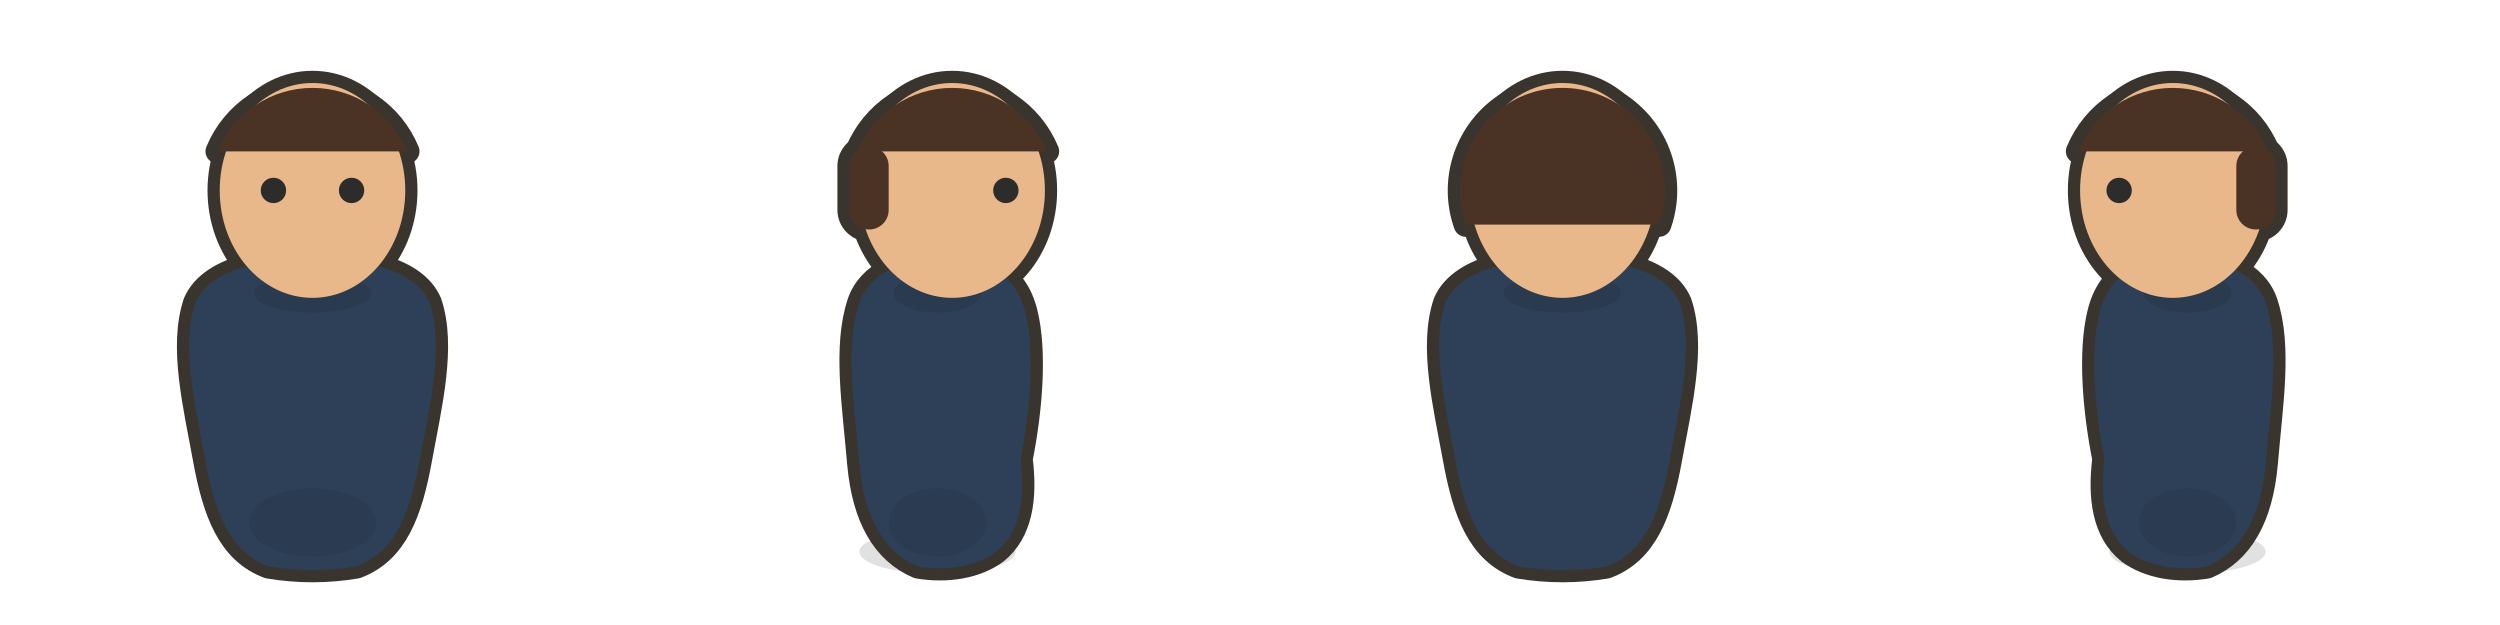
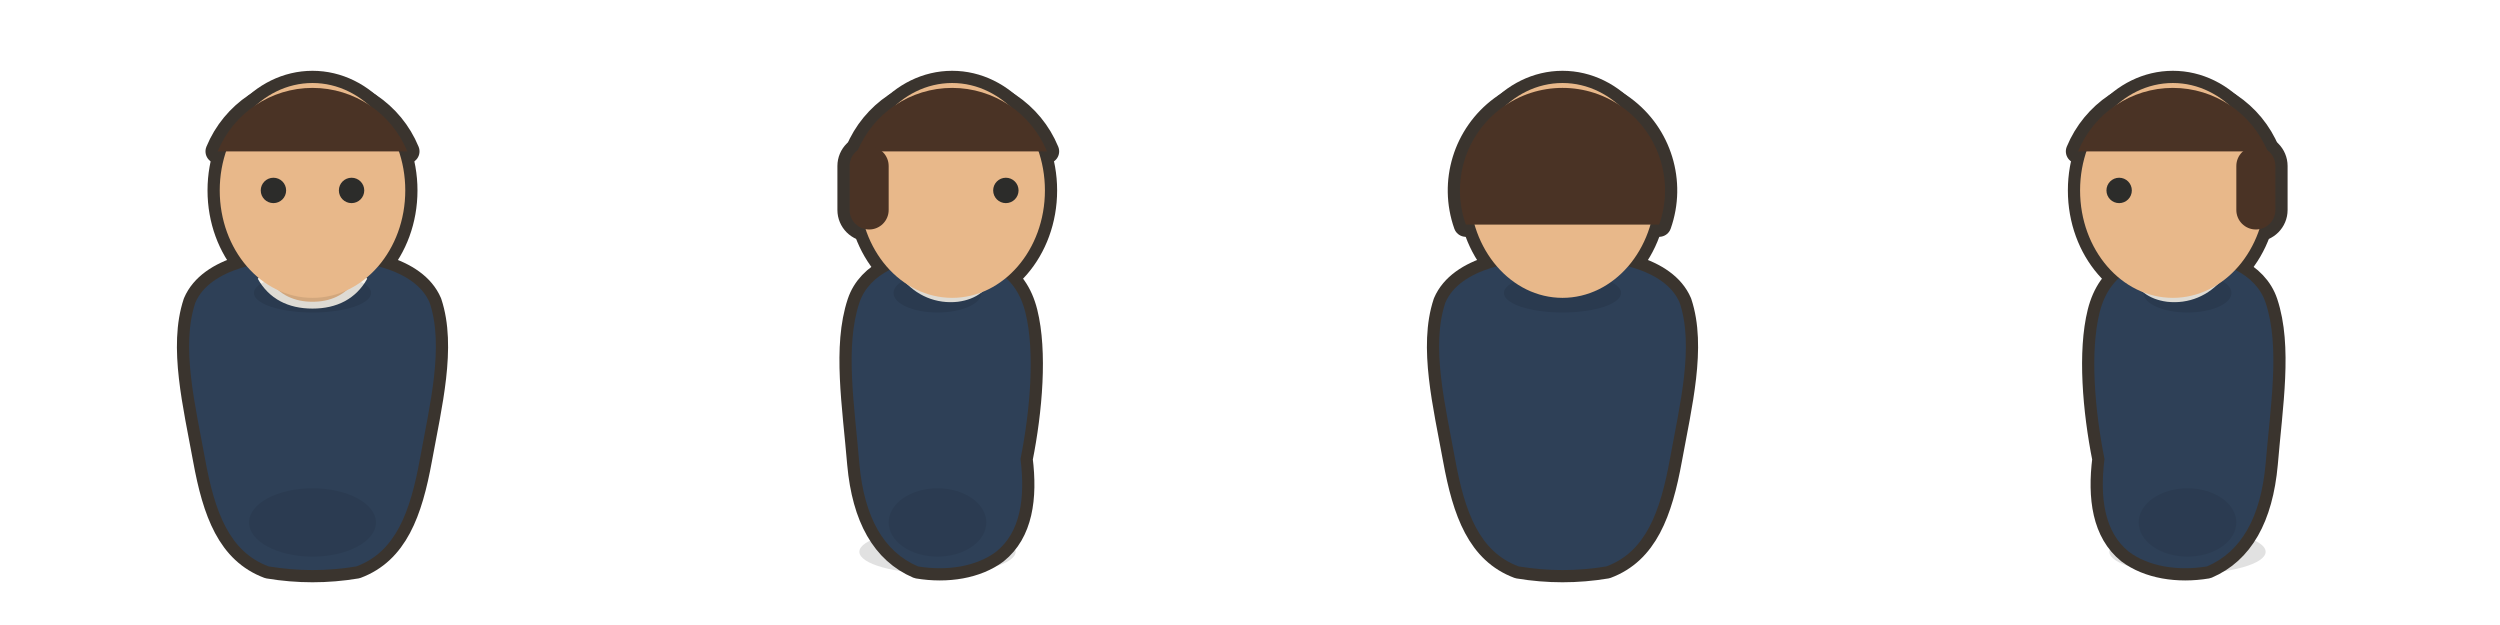
<svg xmlns="http://www.w3.org/2000/svg" viewBox="0 0 512 128" width="512" height="128">
  <g transform="translate(0 0)">
    <path d="M 48 113 a 16 4.5 0 1 0 32 0 a 16 4.5 0 1 0 -32 0 Z" fill="#000000" opacity="0.12" />
    <g transform="translate(64 0) scale(1 1) translate(-64 0)">
      <g transform="translate(64 87)">
        <path d="M 0 -34 C -10 -34 -21 -32 -24 -25 C -27 -16 -24 -4 -22 7 C -20 18 -17 26 -9 29 C -3 30 3 30 9 29 C 17 26 20 18 22 7 C 24 -4 27 -16 24 -25 C 21 -32 10 -34 0 -34 Z" fill="#3A342E" stroke="#3A342E" stroke-width="5" stroke-linejoin="round" stroke-linecap="round" />
      </g>
    </g>
    <g transform="translate(64 53) scale(1) translate(-64 -53)">
      <g transform="translate(64 39)">
        <path d="M -19 0 a 19 22 0 1 0 38 0 a 19 22 0 1 0 -38 0 Z" fill="#3A342E" stroke="#3A342E" stroke-width="5" stroke-linejoin="round" stroke-linecap="round" />
      </g>
      <g transform="translate(64 39)">
        <path d="M -19.416 -8 A 21 21 0 0 1 19.416 -8 Z" fill="#3A342E" stroke="#3A342E" stroke-width="5" stroke-linejoin="round" stroke-linecap="round" />
      </g>
    </g>
    <g transform="translate(64 0) scale(1 1) translate(-64 0)">
      <g transform="translate(64 87)">
        <path d="M 0 -34 C -10 -34 -21 -32 -24 -25 C -27 -16 -24 -4 -22 7 C -20 18 -17 26 -9 29 C -3 30 3 30 9 29 C 17 26 20 18 22 7 C 24 -4 27 -16 24 -25 C 21 -32 10 -34 0 -34 Z" fill="#2E4057" />
        <path d="M -13 20 a 13 7 0 1 0 26 0 a 13 7 0 1 0 -26 0 Z" fill="#00000012" />
      </g>
      <g transform="translate(64 87)">
-         <path d="M -7.82 -34 Q 0 -27 7.82 -34 Z" fill="#E8B88A" />
+         <path d="M0-34C-4.8-34-9.6-32.5-11.2-29.9-8.9-25.8-5-23.8 0-23.8 5-23.8 8.9-25.8 11.2-29.9 9.6-32.5 4.8-34 0-34Z" fill="#F5F2EA" />
+         <path d="M0-33.3C-4-33.3-7.6-32-8.8-29.6-6.7-26.5-3.6-25.2 0-25.2 3.6-25.2 6.7-26.5 8.8-29.6 7.6-32 4-33.3 0-33.3Z" fill="#E8B88A" />
      </g>
      <g transform="translate(64 87)">
        <path d="M -12 -27 a 12 4 0 1 0 24 0 a 12 4 0 1 0 -24 0 Z" fill="#00000018" />
      </g>
    </g>
    <g transform="translate(64 53) scale(1) translate(-64 -53)">
      <g transform="translate(64 39)">
        <path d="M -19 0 a 19 22 0 1 0 38 0 a 19 22 0 1 0 -38 0 Z" fill="#E8B88A" />
        <path d="M -10.6 0 a 2.6 2.6 0 1 0 5.2 0 a 2.6 2.6 0 1 0 -5.2 0 Z" fill="#2C2C2A" />
        <path d="M 5.4 0 a 2.6 2.6 0 1 0 5.2 0 a 2.6 2.6 0 1 0 -5.2 0 Z" fill="#2C2C2A" />
      </g>
      <g transform="translate(64 39)">
        <path d="M -19.416 -8 A 21 21 0 0 1 19.416 -8 Z" fill="#4A3325" />
      </g>
    </g>
  </g>
  <g transform="translate(128 0)">
    <path d="M 48 113 a 16 4.5 0 1 0 32 0 a 16 4.5 0 1 0 -32 0 Z" fill="#000000" opacity="0.12" />
    <g transform="translate(64 0) scale(1 1) translate(-64 0)">
      <g transform="translate(64 87)">
        <path d="M 1 -34 C -7 -34 -14 -31 -16 -25 C -19 -16 -17 -4 -16 8 C -15 19 -11 26 -4 29 C 2 30 8 29 12 26 C 17 22 18 15 17 7 C 19 -3 20 -15 18 -23 C 16 -31 10 -34 1 -34 Z" fill="#3A342E" stroke="#3A342E" stroke-width="5" stroke-linejoin="round" stroke-linecap="round" />
      </g>
    </g>
    <g transform="translate(64 53) scale(1) translate(-64 -53)">
      <g transform="translate(67 39)">
        <path d="M -19 0 a 19 22 0 1 0 38 0 a 19 22 0 1 0 -38 0 Z" fill="#3A342E" stroke="#3A342E" stroke-width="5" stroke-linejoin="round" stroke-linecap="round" />
      </g>
      <g transform="translate(67 39)">
        <path d="M -19.416 -8 A 21 21 0 0 1 19.416 -8 Z" fill="#3A342E" stroke="#3A342E" stroke-width="5" stroke-linejoin="round" stroke-linecap="round" />
        <path d="M -17 -9 h 0 a 4 4 0 0 1 4 4 v 9 a 4 4 0 0 1 -4 4 h 0 a 4 4 0 0 1 -4 -4 v -9 a 4 4 0 0 1 4 -4 Z" fill="#3A342E" stroke="#3A342E" stroke-width="5" stroke-linejoin="round" stroke-linecap="round" />
      </g>
    </g>
    <g transform="translate(64 0) scale(1 1) translate(-64 0)">
      <g transform="translate(64 87)">
        <path d="M 1 -34 C -7 -34 -14 -31 -16 -25 C -19 -16 -17 -4 -16 8 C -15 19 -11 26 -4 29 C 2 30 8 29 12 26 C 17 22 18 15 17 7 C 19 -3 20 -15 18 -23 C 16 -31 10 -34 1 -34 Z" fill="#2E4057" />
        <path d="M -10 20 a 10 7 0 1 0 20 0 a 10 7 0 1 0 -20 0 Z" fill="#00000012" />
      </g>
      <g transform="translate(64 87)">
-         <path d="M -4 -34 Q 1 -29 6 -34 Z" fill="#E8B88A" />
+         <path d="M-1-34C-4.8-33.7-7-32-7.3-30-4.4-26.4-0.2-24.7 4.2-25.2 8-25.7 10.4-27.7 11.5-30.5 9.2-32.8 4.1-34.2-1-34Z" fill="#F5F2EA" />
+         <path d="M-0.4-33.8C-3.5-33.5-5.2-32.2-5.4-30.4-3-27.8 0.1-26.7 3.6-27 6.4-27.3 8.3-28.7 9.1-30.6 7.3-32.2 3.3-33.7-0.4-33.8Z" fill="#E8B88A" />
      </g>
      <g transform="translate(64 87)">
        <path d="M -9 -27 a 9 4 0 1 0 18 0 a 9 4 0 1 0 -18 0 Z" fill="#00000018" />
      </g>
    </g>
    <g transform="translate(64 53) scale(1) translate(-64 -53)">
      <g transform="translate(67 39)">
        <path d="M -19 0 a 19 22 0 1 0 38 0 a 19 22 0 1 0 -38 0 Z" fill="#E8B88A" />
        <path d="M 8.4 0 a 2.6 2.6 0 1 0 5.2 0 a 2.6 2.6 0 1 0 -5.2 0 Z" fill="#2C2C2A" />
      </g>
      <g transform="translate(67 39)">
        <path d="M -19.416 -8 A 21 21 0 0 1 19.416 -8 Z" fill="#4A3325" />
        <path d="M -17 -9 h 0 a 4 4 0 0 1 4 4 v 9 a 4 4 0 0 1 -4 4 h 0 a 4 4 0 0 1 -4 -4 v -9 a 4 4 0 0 1 4 -4 Z" fill="#4A3325" />
      </g>
    </g>
  </g>
  <g transform="translate(256 0)">
    <path d="M 48 113 a 16 4.5 0 1 0 32 0 a 16 4.5 0 1 0 -32 0 Z" fill="#000000" opacity="0.12" />
    <g transform="translate(64 0) scale(1 1) translate(-64 0)">
      <g transform="translate(64 87)">
        <path d="M 0 -34 C -10 -34 -21 -32 -24 -25 C -27 -16 -24 -4 -22 7 C -20 18 -17 26 -9 29 C -3 30 3 30 9 29 C 17 26 20 18 22 7 C 24 -4 27 -16 24 -25 C 21 -32 10 -34 0 -34 Z" fill="#3A342E" stroke="#3A342E" stroke-width="5" stroke-linejoin="round" stroke-linecap="round" />
      </g>
    </g>
    <g transform="translate(64 53) scale(1) translate(-64 -53)">
      <g transform="translate(64 39)">
        <path d="M -19 0 a 19 22 0 1 0 38 0 a 19 22 0 1 0 -38 0 Z" fill="#3A342E" stroke="#3A342E" stroke-width="5" stroke-linejoin="round" stroke-linecap="round" />
      </g>
      <g transform="translate(64 39)">
        <path d="M -19.799 7 A 21 21 0 1 1 19.799 7 Z" fill="#3A342E" stroke="#3A342E" stroke-width="5" stroke-linejoin="round" stroke-linecap="round" />
      </g>
    </g>
    <g transform="translate(64 0) scale(1 1) translate(-64 0)">
      <g transform="translate(64 87)">
        <path d="M 0 -34 C -10 -34 -21 -32 -24 -25 C -27 -16 -24 -4 -22 7 C -20 18 -17 26 -9 29 C -3 30 3 30 9 29 C 17 26 20 18 22 7 C 24 -4 27 -16 24 -25 C 21 -32 10 -34 0 -34 Z" fill="#2E4057" />
      </g>
      <g transform="translate(64 87)">
        <path d="M -12 -27 a 12 4 0 1 0 24 0 a 12 4 0 1 0 -24 0 Z" fill="#00000018" />
      </g>
    </g>
    <g transform="translate(64 53) scale(1) translate(-64 -53)">
      <g transform="translate(64 39)">
        <path d="M -19 0 a 19 22 0 1 0 38 0 a 19 22 0 1 0 -38 0 Z" fill="#E8B88A" />
      </g>
      <g transform="translate(64 39)">
        <path d="M -19.799 7 A 21 21 0 1 1 19.799 7 Z" fill="#4A3325" />
      </g>
    </g>
  </g>
  <g transform="translate(384 0)">
    <path d="M 48 113 a 16 4.5 0 1 0 32 0 a 16 4.5 0 1 0 -32 0 Z" fill="#000000" opacity="0.12" />
    <g transform="translate(128 0) scale(-1 1)">
      <g transform="translate(64 0) scale(1 1) translate(-64 0)">
        <g transform="translate(64 87)">
          <path d="M 1 -34 C -7 -34 -14 -31 -16 -25 C -19 -16 -17 -4 -16 8 C -15 19 -11 26 -4 29 C 2 30 8 29 12 26 C 17 22 18 15 17 7 C 19 -3 20 -15 18 -23 C 16 -31 10 -34 1 -34 Z" fill="#3A342E" stroke="#3A342E" stroke-width="5" stroke-linejoin="round" stroke-linecap="round" />
        </g>
      </g>
      <g transform="translate(64 53) scale(1) translate(-64 -53)">
        <g transform="translate(67 39)">
          <path d="M -19 0 a 19 22 0 1 0 38 0 a 19 22 0 1 0 -38 0 Z" fill="#3A342E" stroke="#3A342E" stroke-width="5" stroke-linejoin="round" stroke-linecap="round" />
        </g>
        <g transform="translate(67 39)">
          <path d="M -19.416 -8 A 21 21 0 0 1 19.416 -8 Z" fill="#3A342E" stroke="#3A342E" stroke-width="5" stroke-linejoin="round" stroke-linecap="round" />
          <path d="M -17 -9 h 0 a 4 4 0 0 1 4 4 v 9 a 4 4 0 0 1 -4 4 h 0 a 4 4 0 0 1 -4 -4 v -9 a 4 4 0 0 1 4 -4 Z" fill="#3A342E" stroke="#3A342E" stroke-width="5" stroke-linejoin="round" stroke-linecap="round" />
        </g>
      </g>
      <g transform="translate(64 0) scale(1 1) translate(-64 0)">
        <g transform="translate(64 87)">
          <path d="M 1 -34 C -7 -34 -14 -31 -16 -25 C -19 -16 -17 -4 -16 8 C -15 19 -11 26 -4 29 C 2 30 8 29 12 26 C 17 22 18 15 17 7 C 19 -3 20 -15 18 -23 C 16 -31 10 -34 1 -34 Z" fill="#2E4057" />
          <path d="M -10 20 a 10 7 0 1 0 20 0 a 10 7 0 1 0 -20 0 Z" fill="#00000012" />
        </g>
        <g transform="translate(64 87)">
-           <path d="M -4 -34 Q 1 -29 6 -34 Z" fill="#E8B88A" />
+           <path d="M-1-34C-4.8-33.7-7-32-7.3-30-4.4-26.4-0.2-24.7 4.2-25.2 8-25.7 10.4-27.7 11.5-30.5 9.2-32.8 4.1-34.2-1-34Z" fill="#F5F2EA" />
+           <path d="M-0.4-33.8C-3.5-33.5-5.2-32.2-5.4-30.4-3-27.8 0.1-26.7 3.6-27 6.4-27.3 8.3-28.7 9.1-30.6 7.3-32.2 3.3-33.7-0.4-33.8Z" fill="#E8B88A" />
        </g>
        <g transform="translate(64 87)">
          <path d="M -9 -27 a 9 4 0 1 0 18 0 a 9 4 0 1 0 -18 0 Z" fill="#00000018" />
        </g>
      </g>
      <g transform="translate(64 53) scale(1) translate(-64 -53)">
        <g transform="translate(67 39)">
          <path d="M -19 0 a 19 22 0 1 0 38 0 a 19 22 0 1 0 -38 0 Z" fill="#E8B88A" />
          <path d="M 8.4 0 a 2.6 2.6 0 1 0 5.2 0 a 2.6 2.6 0 1 0 -5.2 0 Z" fill="#2C2C2A" />
        </g>
        <g transform="translate(67 39)">
          <path d="M -19.416 -8 A 21 21 0 0 1 19.416 -8 Z" fill="#4A3325" />
          <path d="M -17 -9 h 0 a 4 4 0 0 1 4 4 v 9 a 4 4 0 0 1 -4 4 h 0 a 4 4 0 0 1 -4 -4 v -9 a 4 4 0 0 1 4 -4 Z" fill="#4A3325" />
        </g>
      </g>
    </g>
  </g>
</svg>
